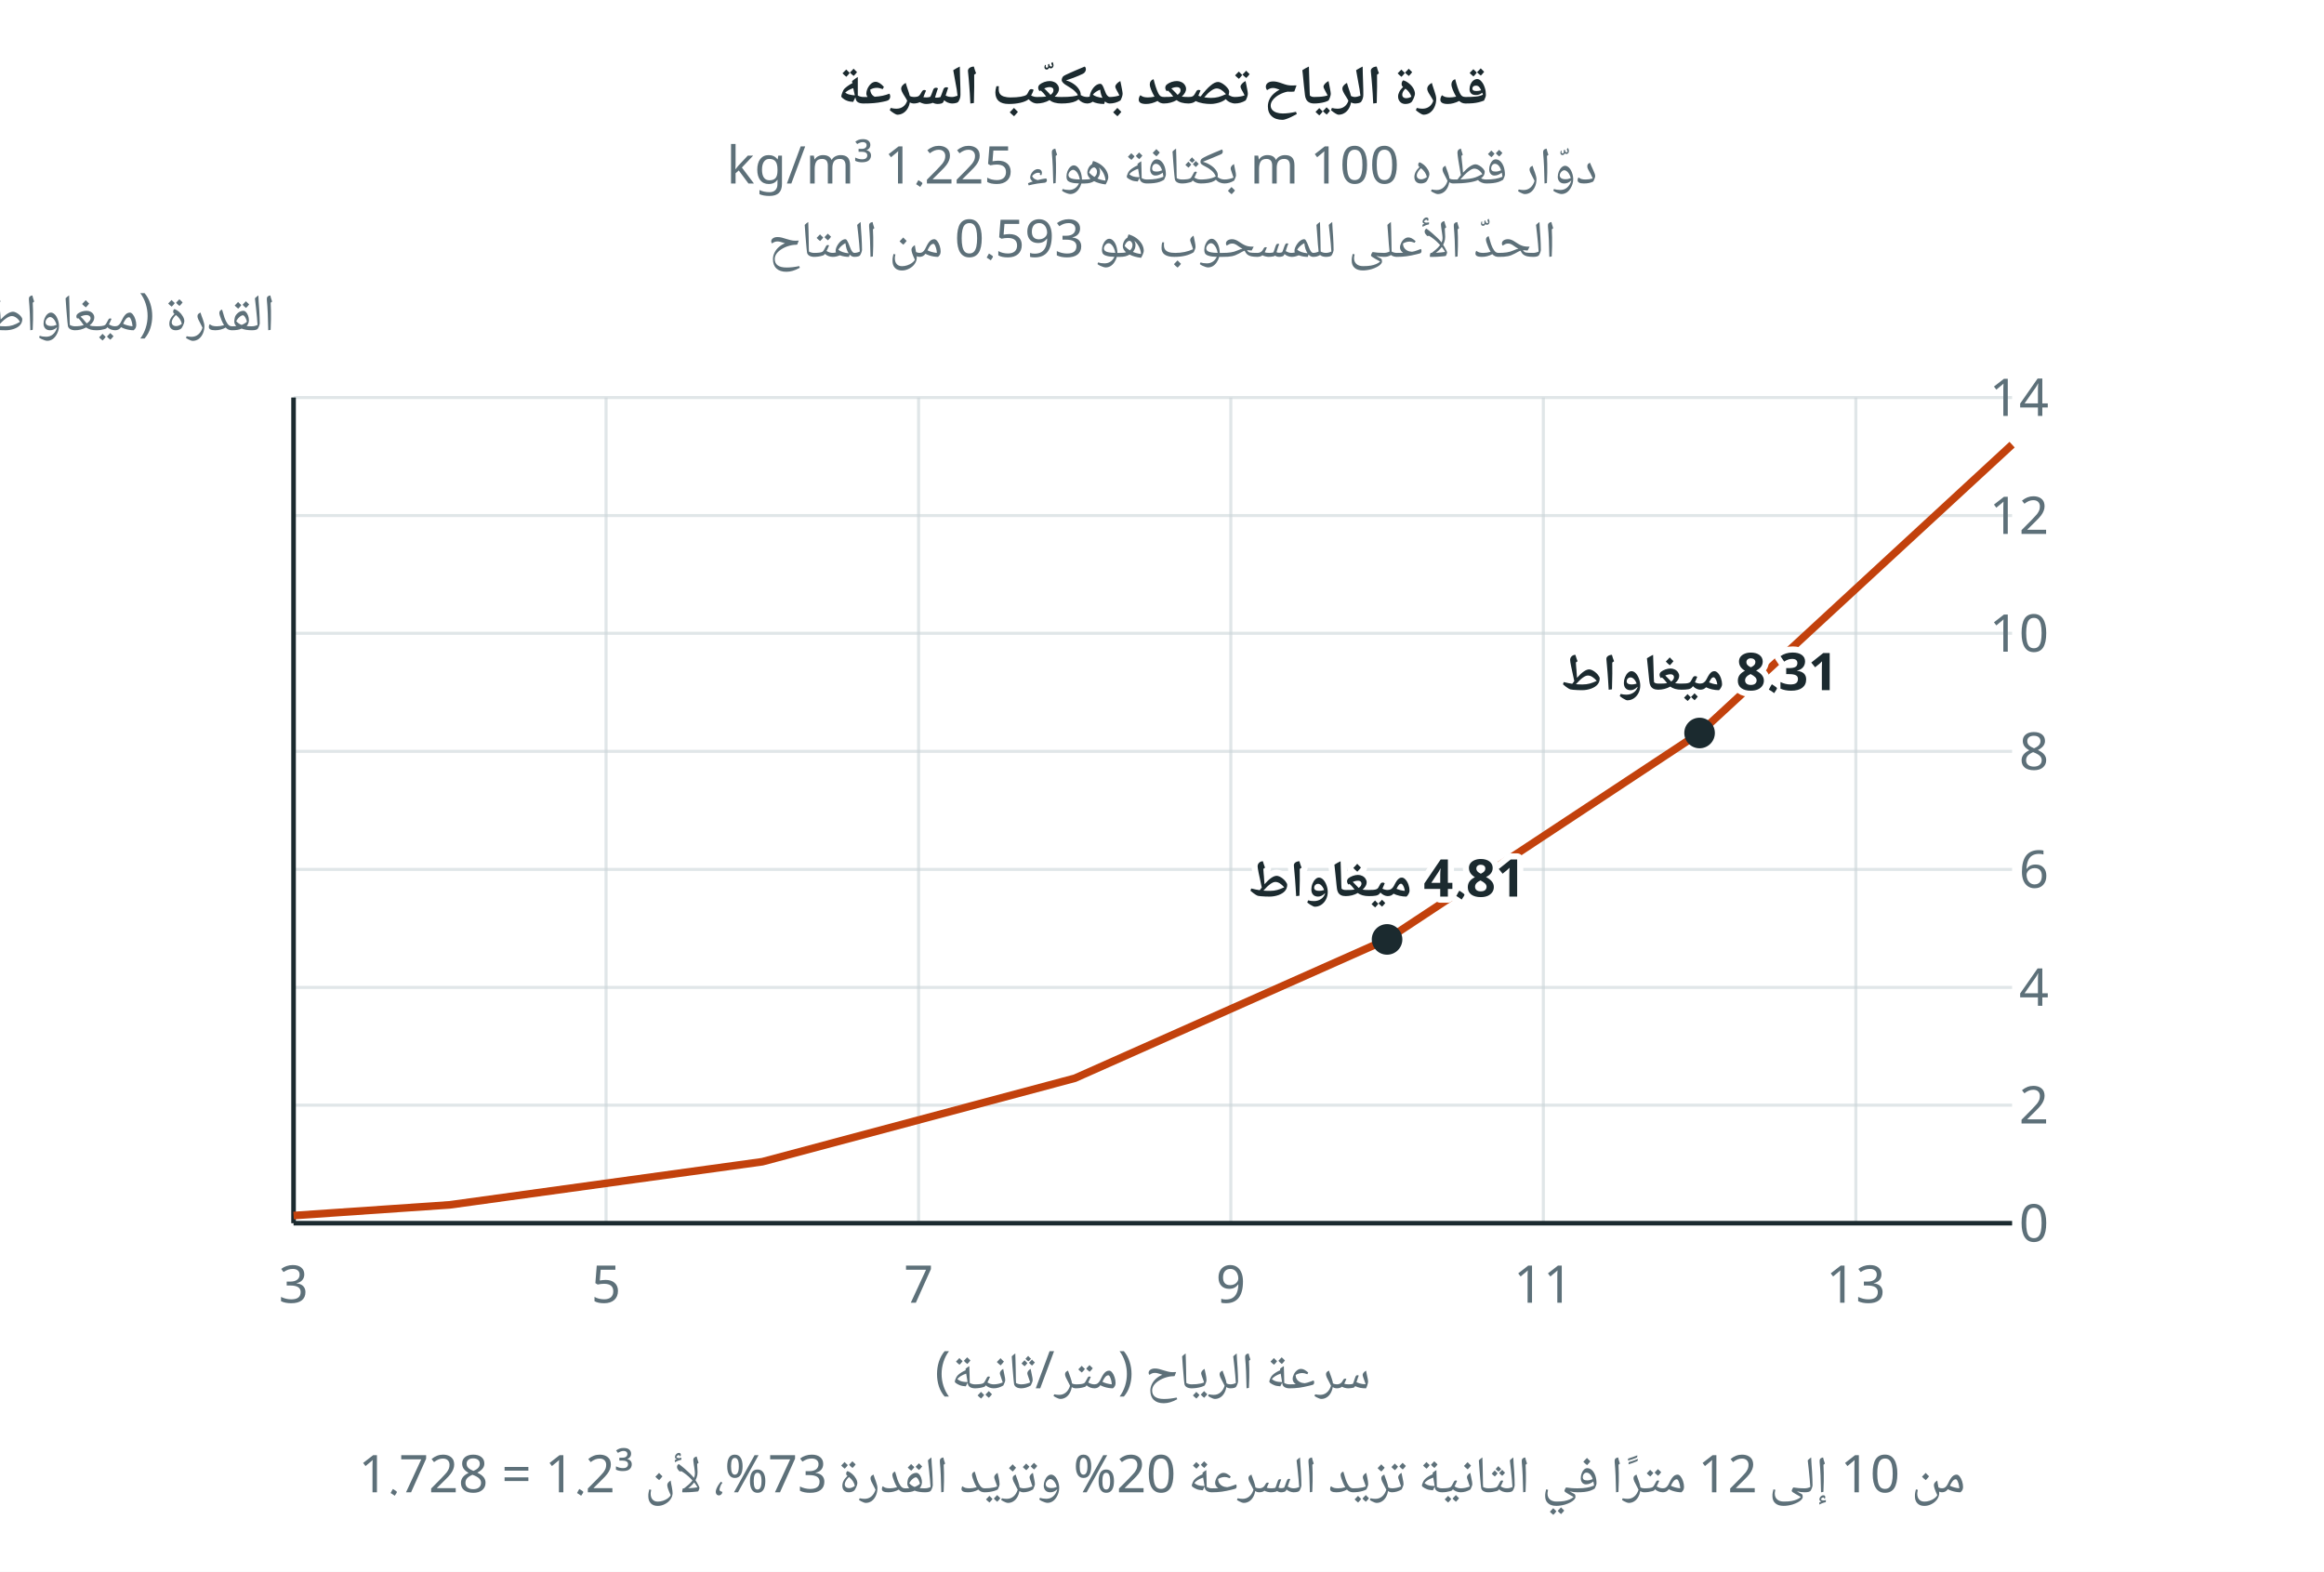
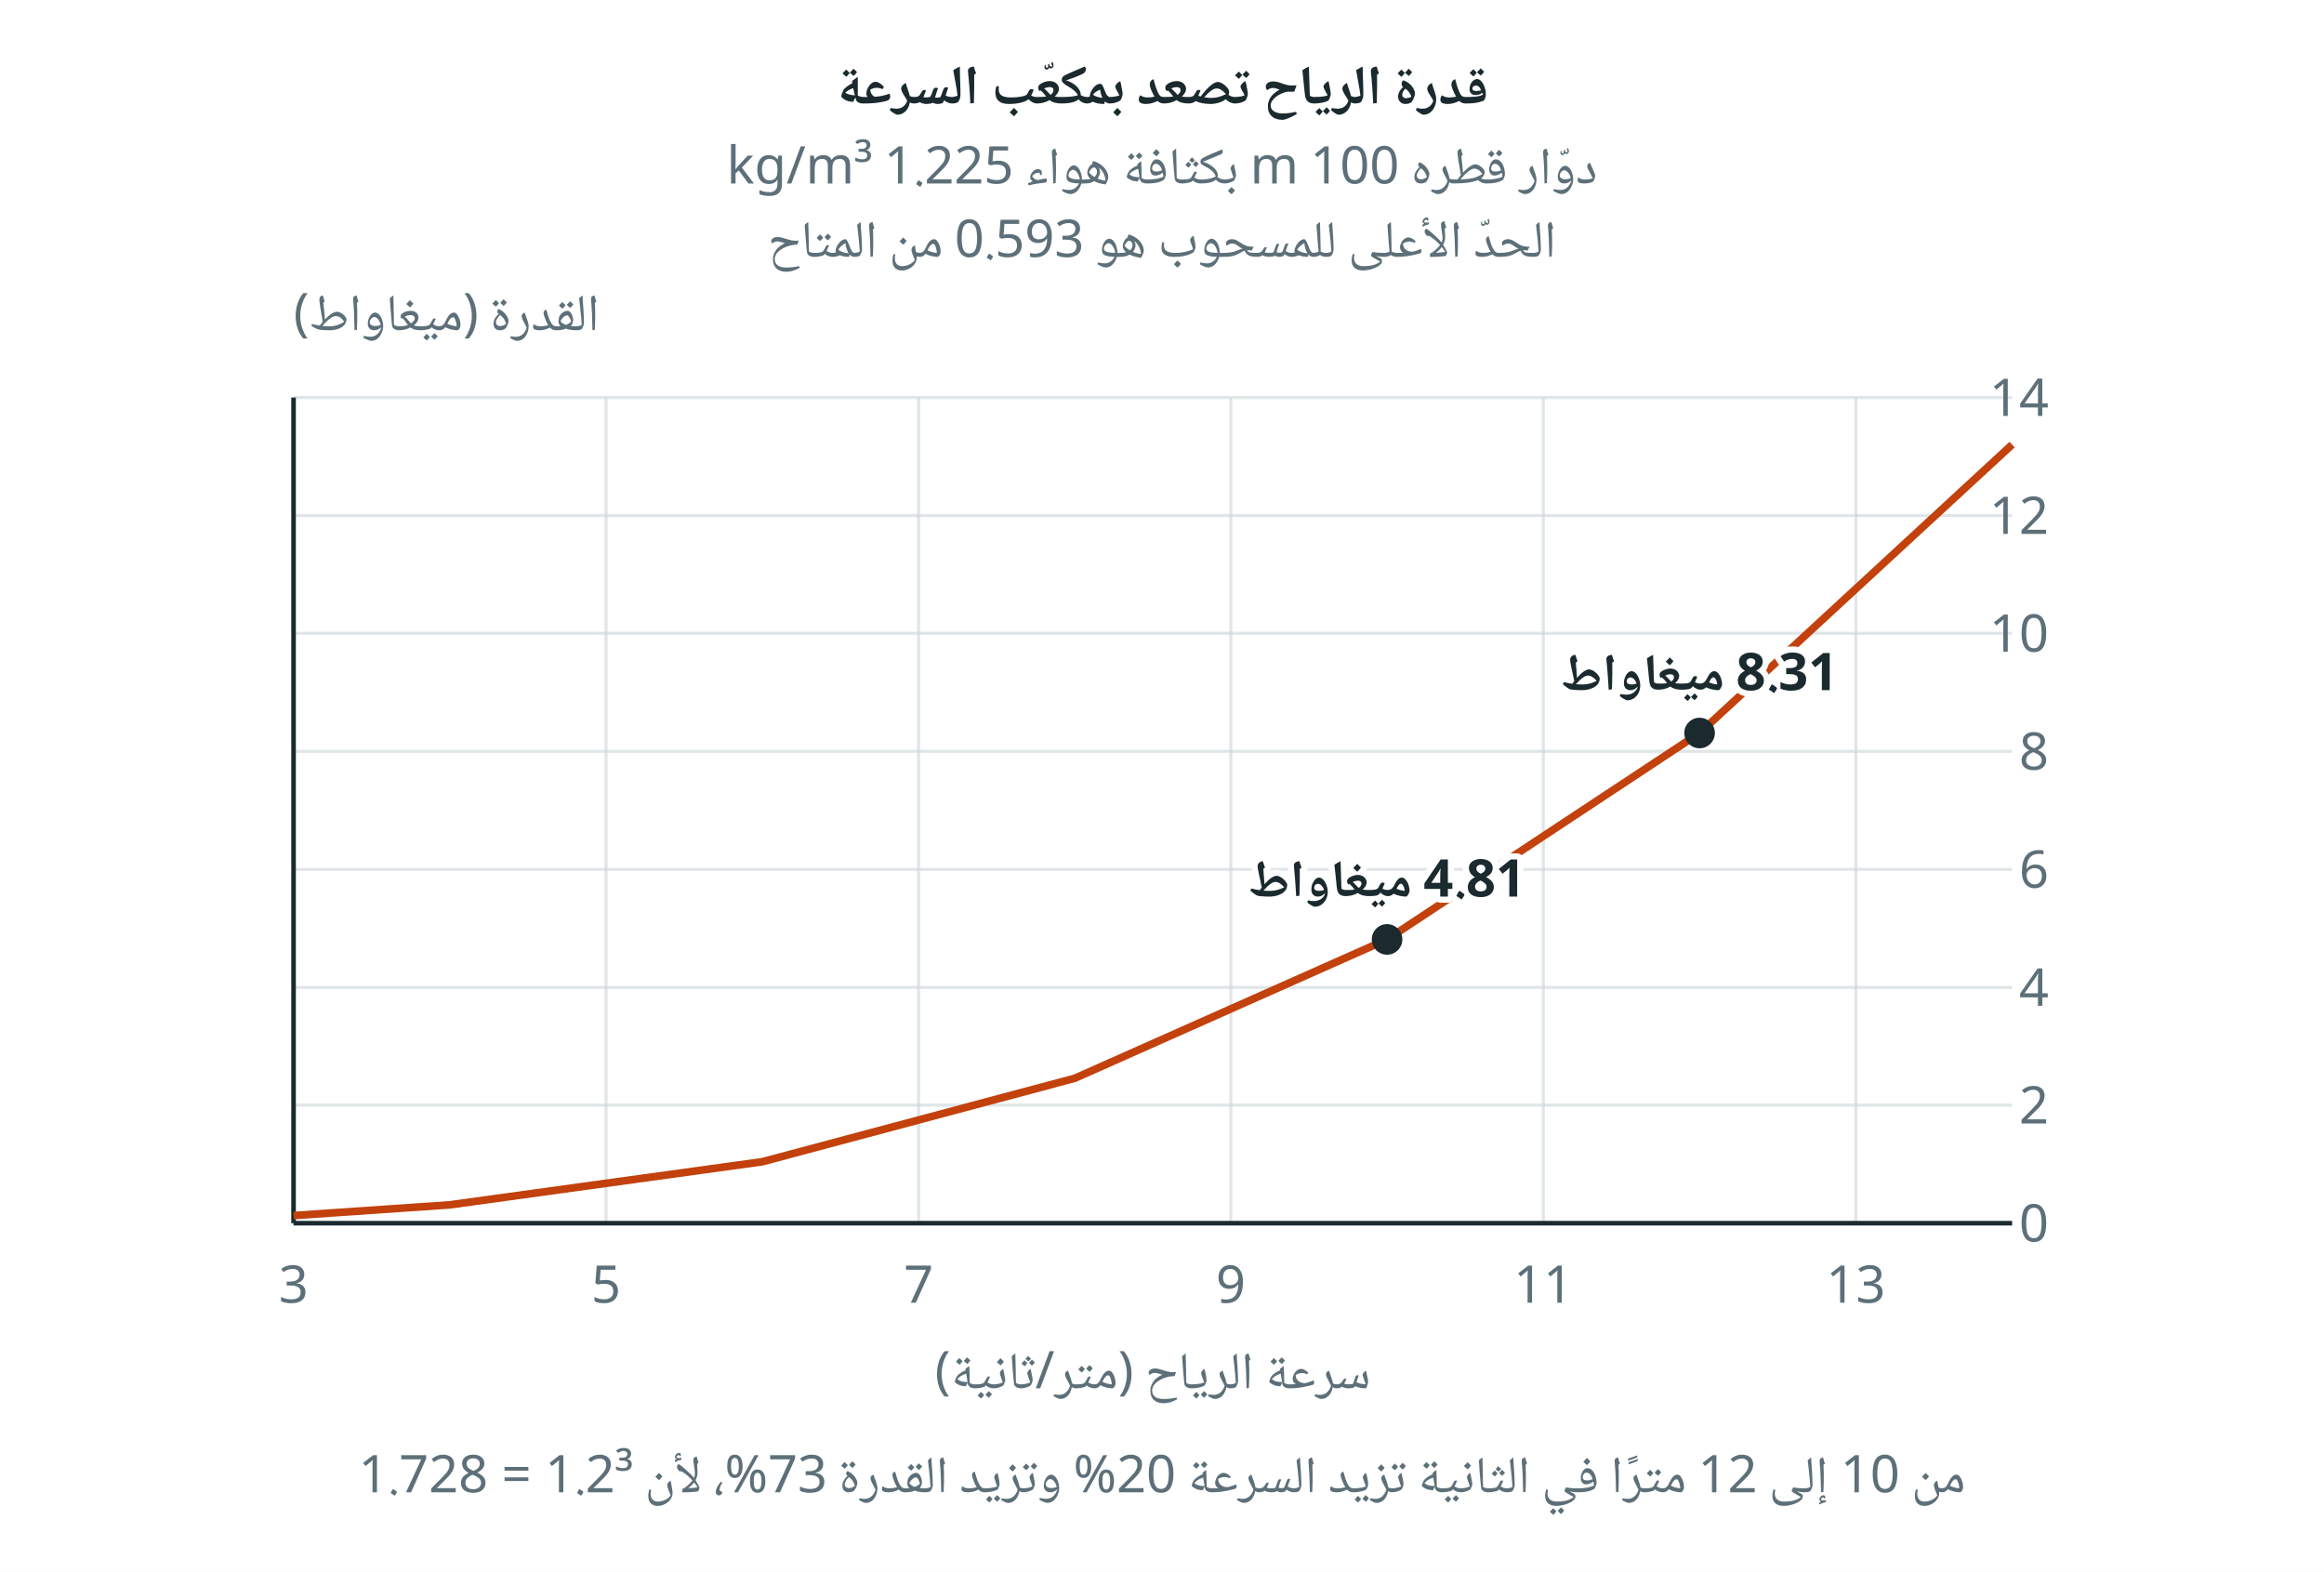
<svg xmlns="http://www.w3.org/2000/svg" width="760" height="514" viewBox="0 0 760 514" role="img" aria-labelledby="t">
  <rect width="760" height="514" fill="#ffffff" />
  <g font-family="'Segoe UI', 'Noto Naskh Arabic', system-ui, sans-serif" direction="rtl">
    <text x="380" y="34" font-size="18" font-weight="700" fill="#1b2a2f" text-anchor="middle">قدرة الرياح تصعد بمكعّب السرعة</text>
    <text x="380" y="60" font-size="17" font-weight="400" fill="#5d7079" text-anchor="middle">دوّار قطره 100 m بكثافة هواء 1.225 kg/m³</text>
    <text x="380" y="84" font-size="17" font-weight="400" fill="#5d7079" text-anchor="middle">الحدّ الأعلى للمسحوب هو 0.593 من المتاح</text>
    <line x1="96" y1="130" x2="96" y2="400" stroke="#cbd5d9" stroke-width="1" stroke-opacity="0.6" />
    <text x="96" y="426" font-size="17" font-weight="400" fill="#5d7079" text-anchor="middle">3</text>
    <line x1="198.2" y1="130" x2="198.2" y2="400" stroke="#cbd5d9" stroke-width="1" stroke-opacity="0.6" />
    <text x="198.2" y="426" font-size="17" font-weight="400" fill="#5d7079" text-anchor="middle">5</text>
    <line x1="300.4" y1="130" x2="300.4" y2="400" stroke="#cbd5d9" stroke-width="1" stroke-opacity="0.6" />
    <text x="300.4" y="426" font-size="17" font-weight="400" fill="#5d7079" text-anchor="middle">7</text>
    <line x1="402.5" y1="130" x2="402.5" y2="400" stroke="#cbd5d9" stroke-width="1" stroke-opacity="0.6" />
    <text x="402.5" y="426" font-size="17" font-weight="400" fill="#5d7079" text-anchor="middle">9</text>
    <line x1="504.7" y1="130" x2="504.7" y2="400" stroke="#cbd5d9" stroke-width="1" stroke-opacity="0.6" />
    <text x="504.7" y="426" font-size="17" font-weight="400" fill="#5d7079" text-anchor="middle">11</text>
    <line x1="606.9" y1="130" x2="606.9" y2="400" stroke="#cbd5d9" stroke-width="1" stroke-opacity="0.6" />
    <text x="606.9" y="426" font-size="17" font-weight="400" fill="#5d7079" text-anchor="middle">13</text>
    <line x1="96" y1="400" x2="658" y2="400" stroke="#cbd5d9" stroke-width="1" stroke-opacity="0.6" />
    <text x="670" y="406" font-size="17" font-weight="400" fill="#5d7079" text-anchor="start">0</text>
    <line x1="96" y1="361.4" x2="658" y2="361.4" stroke="#cbd5d9" stroke-width="1" stroke-opacity="0.6" />
    <text x="670" y="367.4" font-size="17" font-weight="400" fill="#5d7079" text-anchor="start">2</text>
    <line x1="96" y1="322.9" x2="658" y2="322.9" stroke="#cbd5d9" stroke-width="1" stroke-opacity="0.6" />
    <text x="670" y="328.9" font-size="17" font-weight="400" fill="#5d7079" text-anchor="start">4</text>
    <line x1="96" y1="284.3" x2="658" y2="284.3" stroke="#cbd5d9" stroke-width="1" stroke-opacity="0.6" />
    <text x="670" y="290.3" font-size="17" font-weight="400" fill="#5d7079" text-anchor="start">6</text>
    <line x1="96" y1="245.7" x2="658" y2="245.7" stroke="#cbd5d9" stroke-width="1" stroke-opacity="0.6" />
    <text x="670" y="251.7" font-size="17" font-weight="400" fill="#5d7079" text-anchor="start">8</text>
    <line x1="96" y1="207.1" x2="658" y2="207.1" stroke="#cbd5d9" stroke-width="1" stroke-opacity="0.6" />
    <text x="670" y="213.1" font-size="17" font-weight="400" fill="#5d7079" text-anchor="start">10</text>
    <line x1="96" y1="168.6" x2="658" y2="168.6" stroke="#cbd5d9" stroke-width="1" stroke-opacity="0.6" />
    <text x="670" y="174.6" font-size="17" font-weight="400" fill="#5d7079" text-anchor="start">12</text>
    <line x1="96" y1="130" x2="658" y2="130" stroke="#cbd5d9" stroke-width="1" stroke-opacity="0.6" />
    <text x="670" y="136" font-size="17" font-weight="400" fill="#5d7079" text-anchor="start">14</text>
    <line x1="96" y1="130" x2="96" y2="400" stroke="#1b2a2f" stroke-width="1.5" />
    <line x1="96" y1="400" x2="658" y2="400" stroke="#1b2a2f" stroke-width="1.5" />
    <path d="M96,397.5 L147.1,394 L249.3,379.9 L351.5,352.6 L453.6,307.2 L555.8,239.7 L658,145.4" fill="none" stroke="#c2410c" stroke-width="2.5" stroke-linejoin="round" />
    <circle cx="453.6" cy="307.2" r="5" fill="#1b2a2f" />
    <text x="453.6" y="293.2" font-size="17" font-weight="700" fill="#1b2a2f" text-anchor="middle" stroke="#ffffff" stroke-width="4" stroke-linejoin="round" paint-order="stroke">4.81 ميغاواط</text>
    <circle cx="555.8" cy="239.7" r="5" fill="#1b2a2f" />
    <text x="555.8" y="225.7" font-size="17" font-weight="700" fill="#1b2a2f" text-anchor="middle" stroke="#ffffff" stroke-width="4" stroke-linejoin="round" paint-order="stroke">8.31 ميغاواط</text>
    <text x="377" y="454" font-size="17" font-weight="400" fill="#5d7079" text-anchor="middle">سرعة الرياح (متر/ثانية)</text>
-     <text x="90" y="108" font-size="17" font-weight="400" fill="#5d7079" text-anchor="start">القدرة (ميغاواط)</text>
+     <text x="96" y="108" font-size="17" font-weight="400" fill="#5d7079" text-anchor="start" direction="ltr">القدرة (ميغاواط)</text>
    <text x="380" y="488" font-size="17" font-weight="400" fill="#5d7079" text-anchor="middle">من 10 إلى 12 مترًا في الثانية تزيد السرعة 20% وتزيد القدرة 73%، لأن 1.2³ = 1.728</text>
  </g>
</svg>
